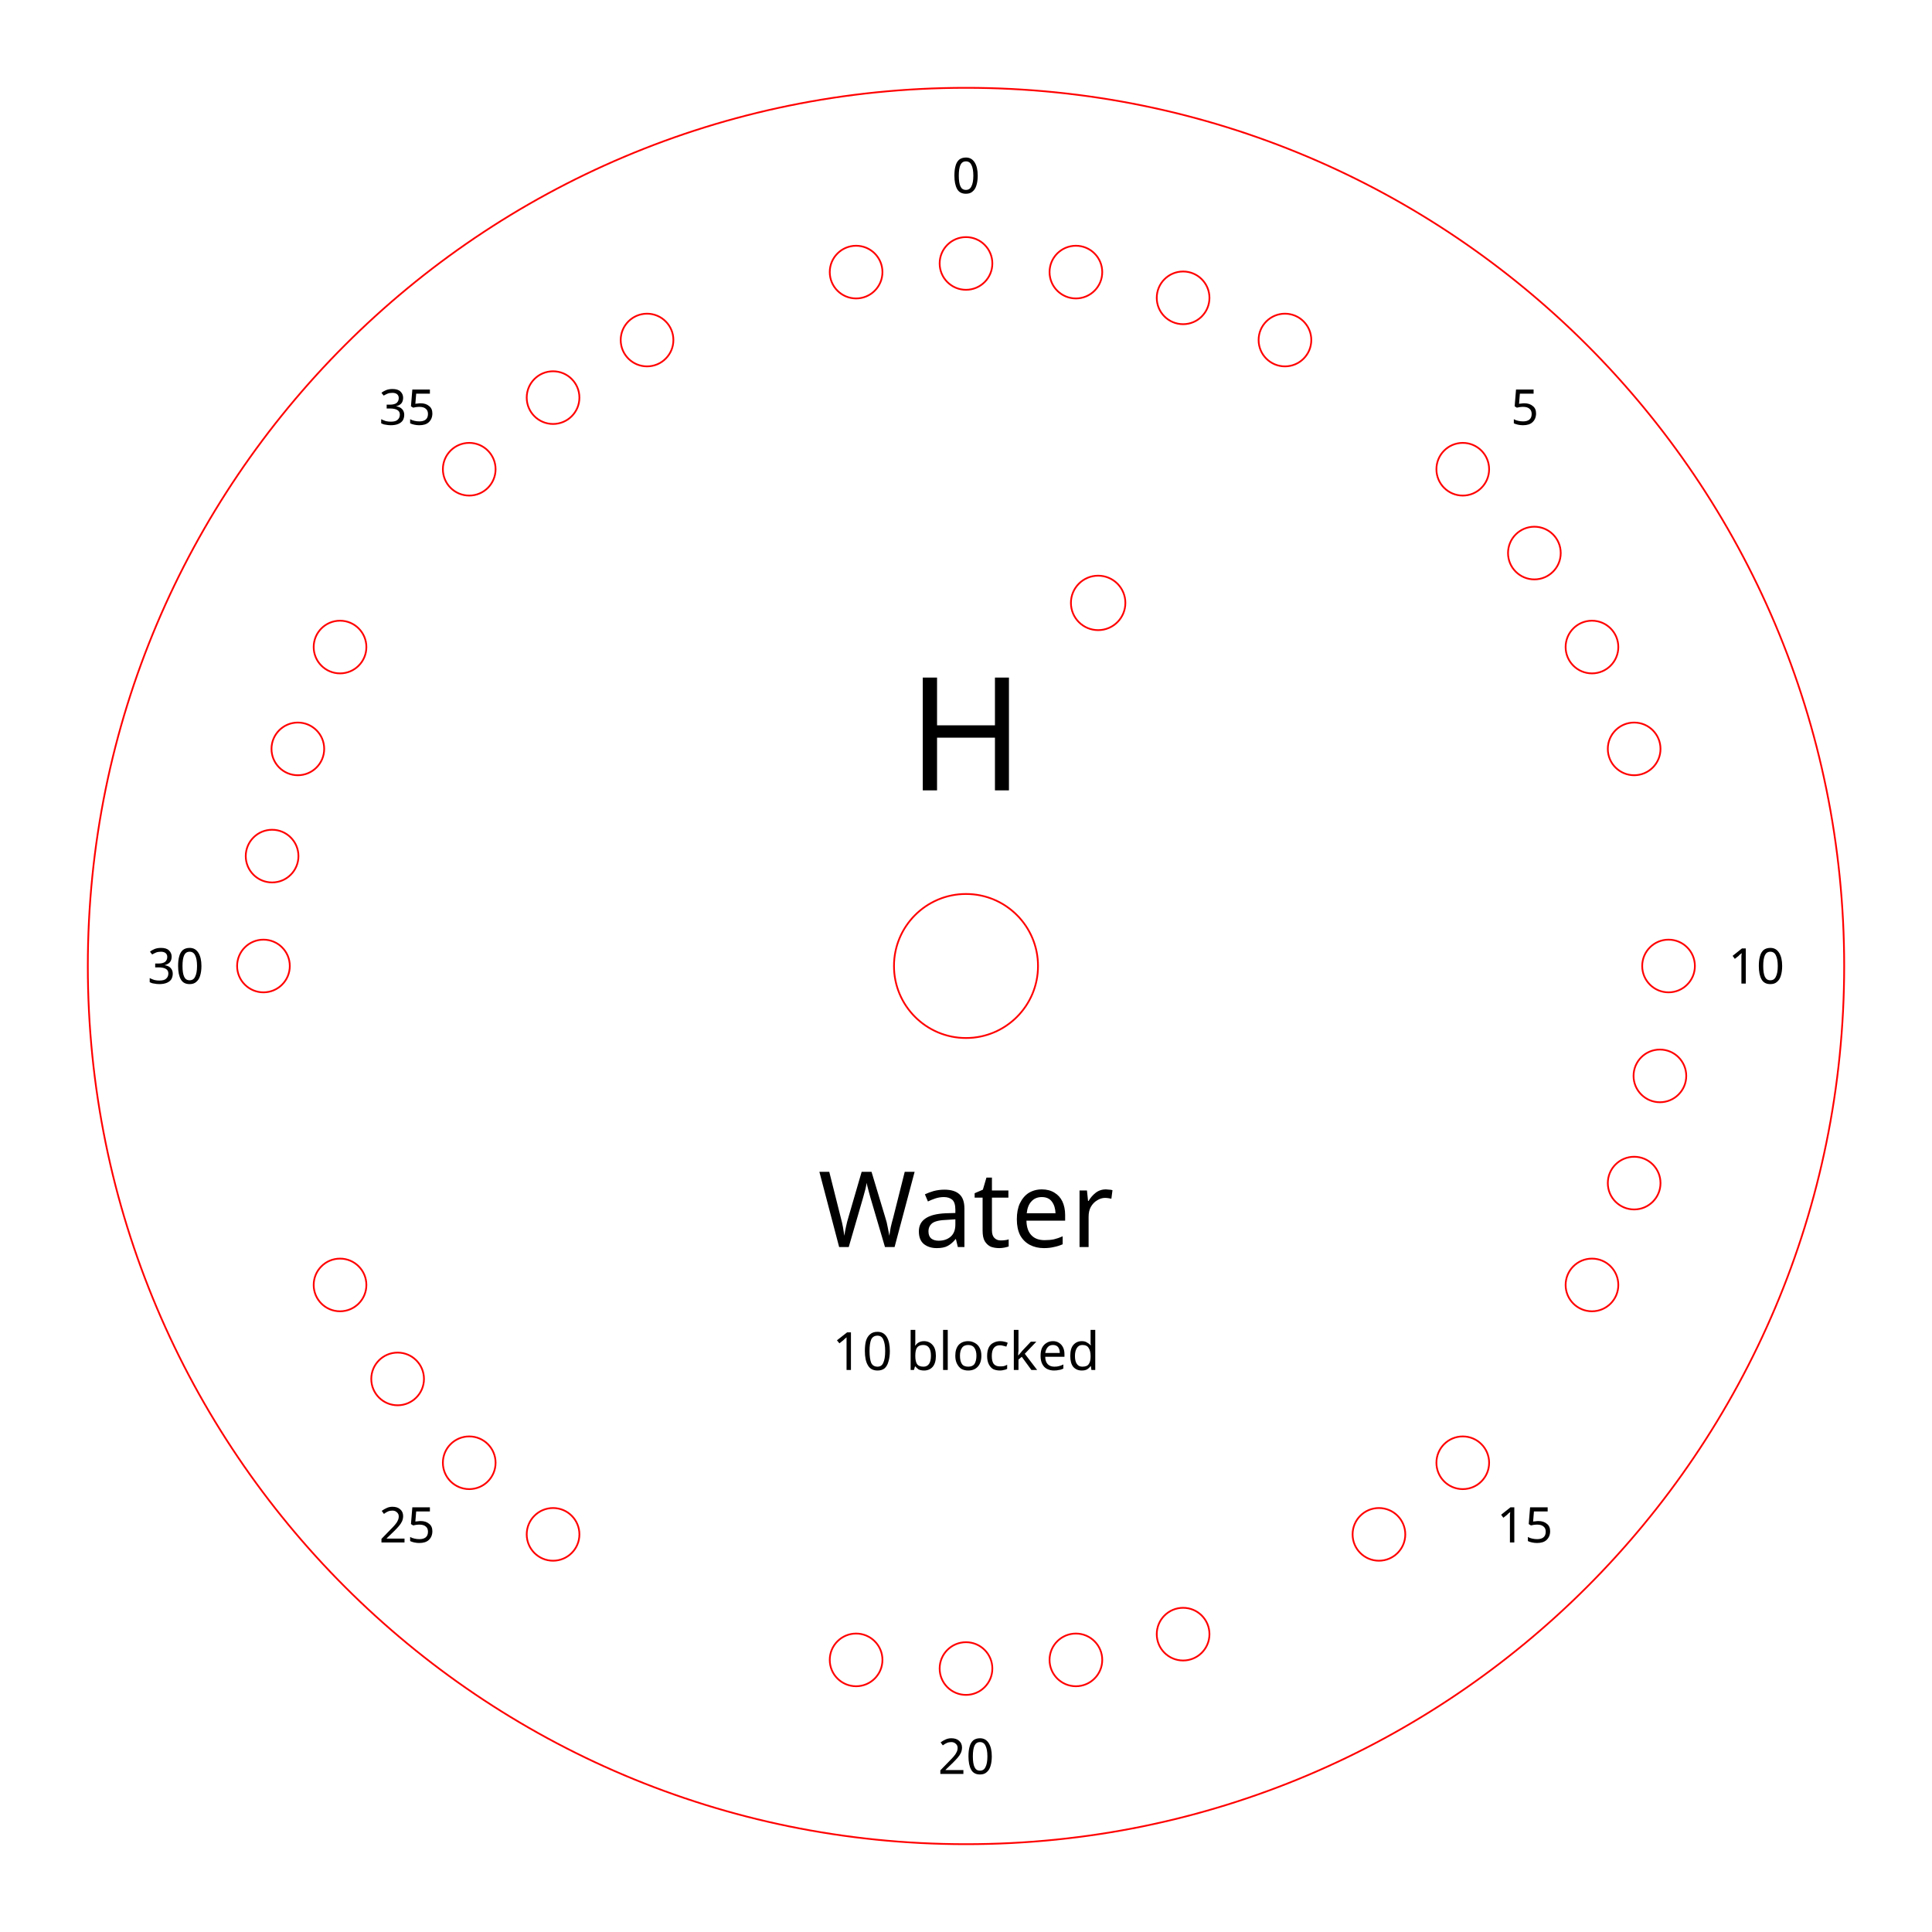
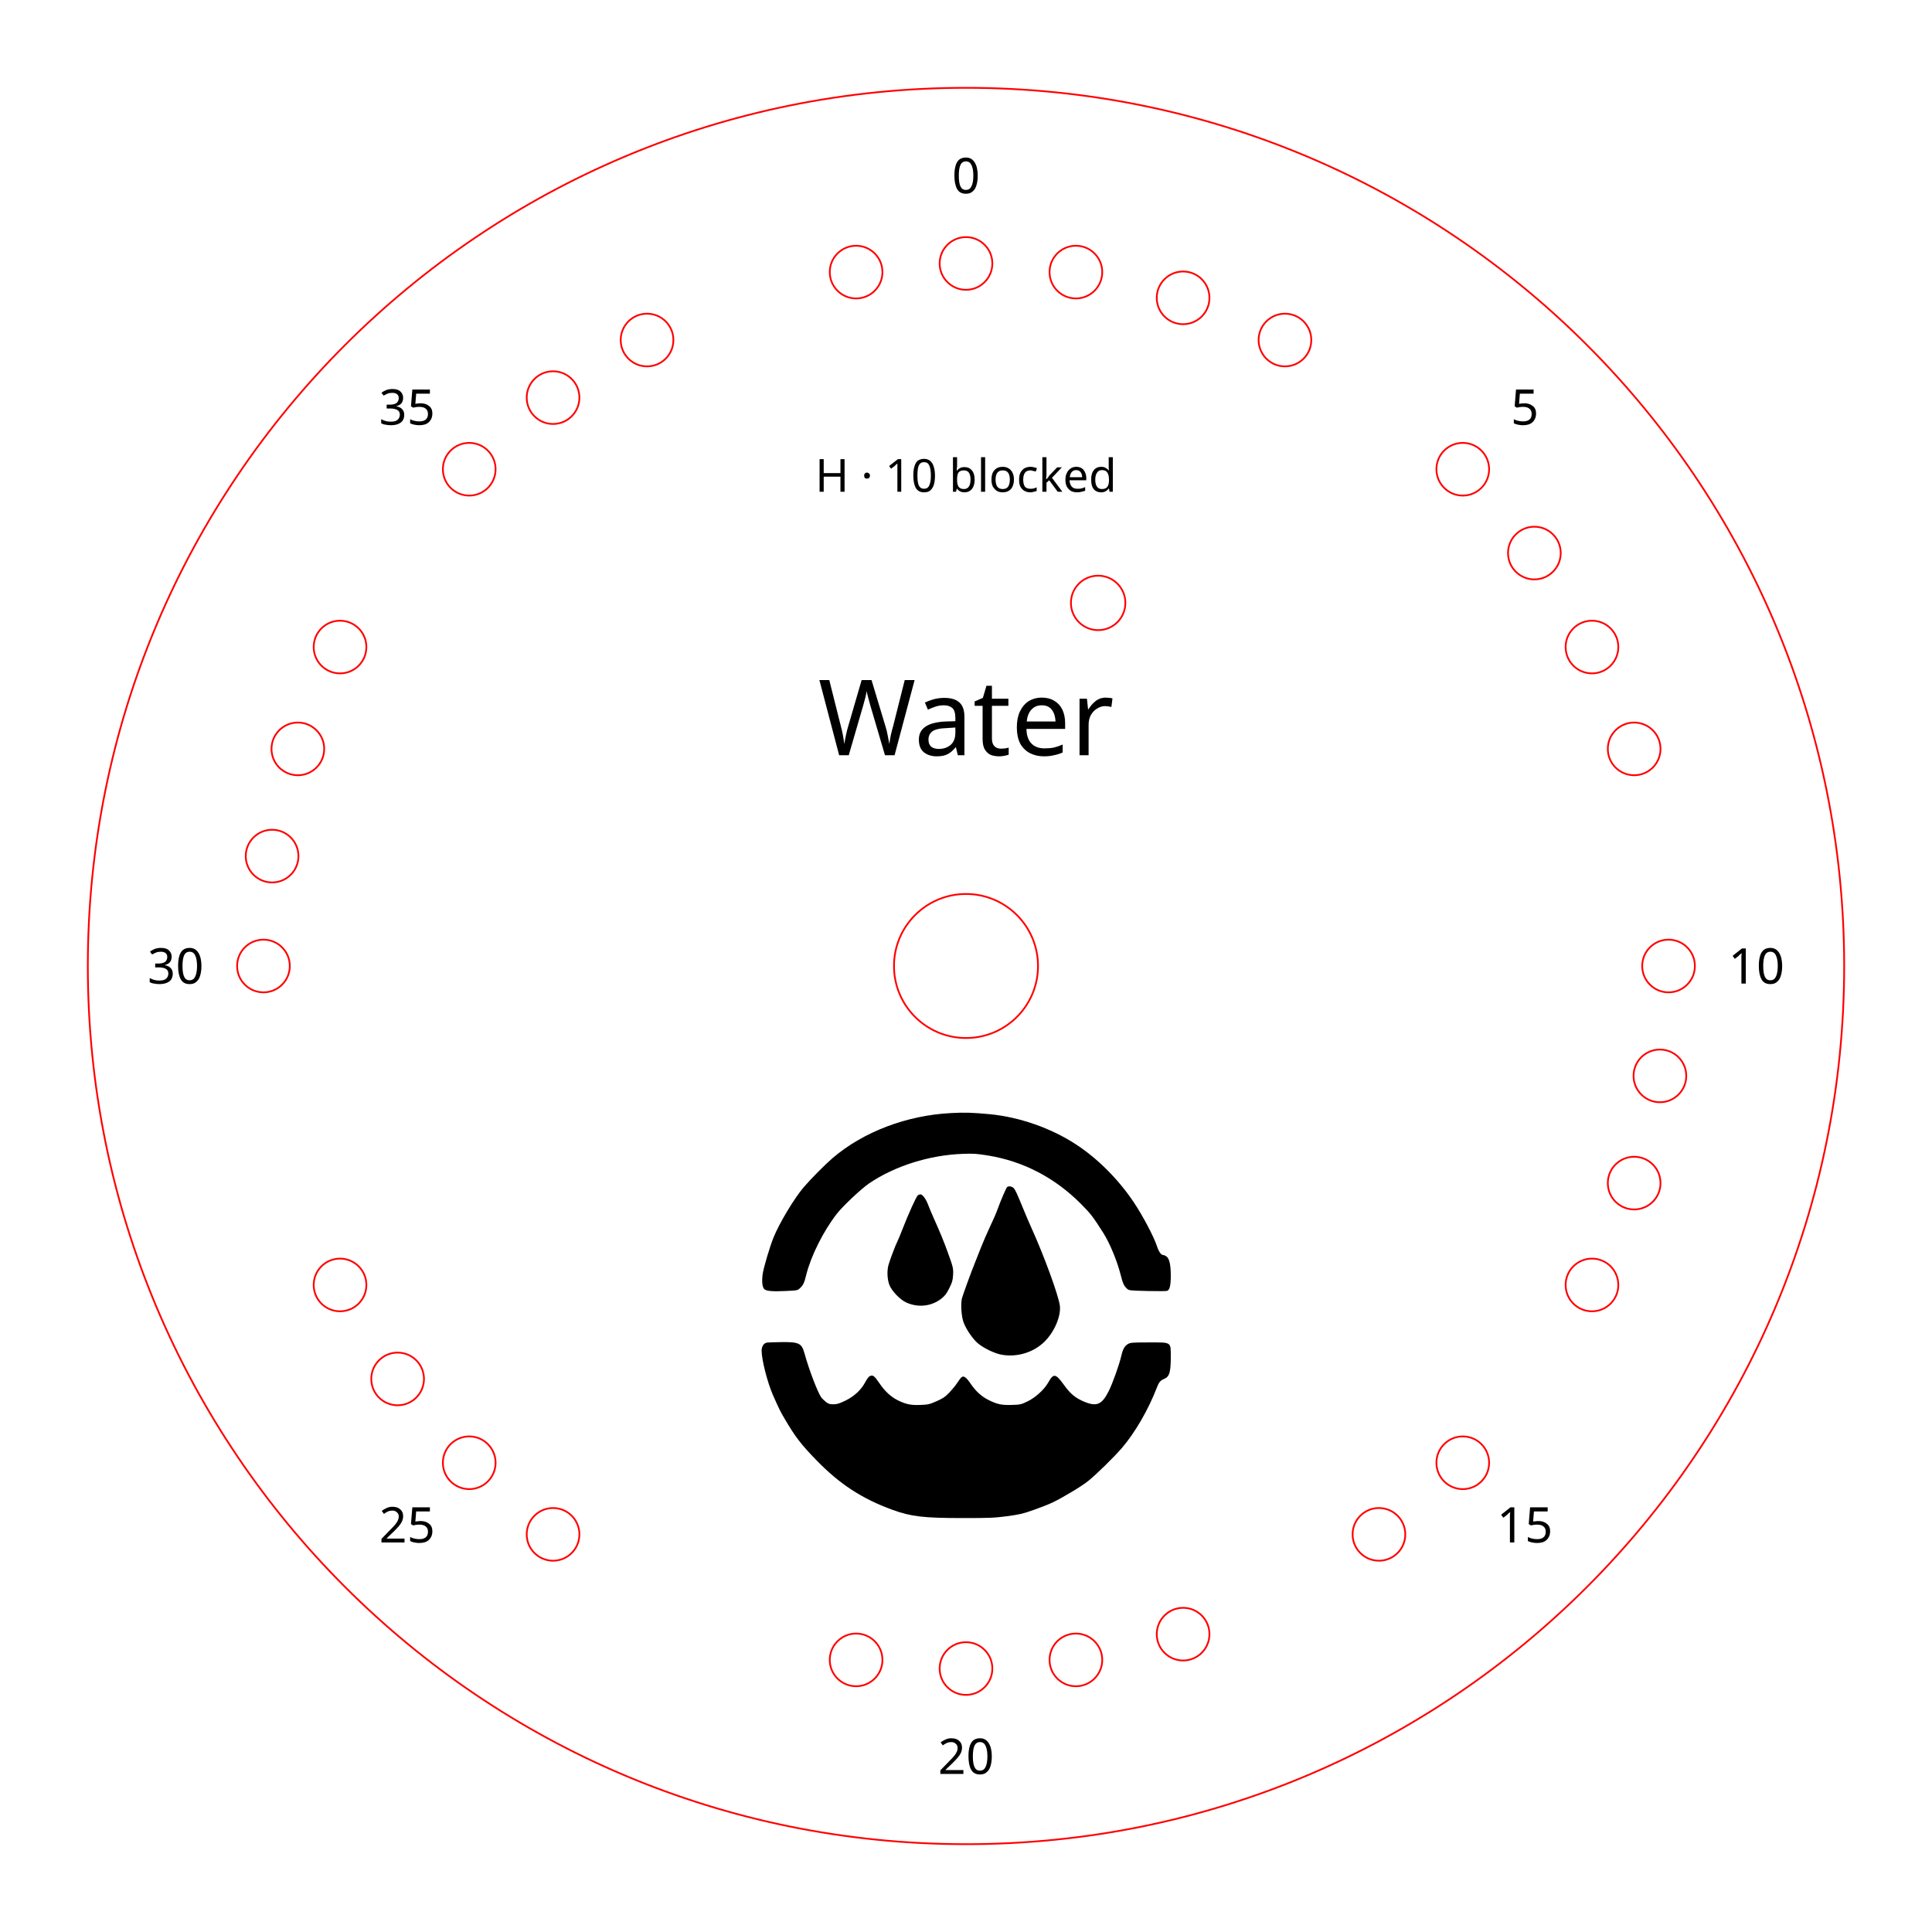
<svg xmlns="http://www.w3.org/2000/svg" width="110.000mm" height="110.000mm" viewBox="0 0 110.000 110.000">
  <style>
  .cut { fill: none; stroke: #ff0000; stroke-width: 0.1; }
  .engrave { fill: #000; font-family: sans-serif; text-anchor: middle; }
</style>
  <circle cx="55.000" cy="55.000" r="50.000" class="cut" />
  <circle cx="55.000" cy="55.000" r="4.100" class="cut" />
  <circle cx="62.524" cy="34.327" r="1.550" class="cut" />
  <circle cx="55.000" cy="15.000" r="1.500" class="cut" />
  <text x="55.000" y="11.000" font-size="2.800" class="engrave">0</text>
  <circle cx="61.257" cy="15.492" r="1.500" class="cut" />
  <circle cx="67.361" cy="16.958" r="1.500" class="cut" />
  <circle cx="73.160" cy="19.360" r="1.500" class="cut" />
  <circle cx="83.284" cy="26.716" r="1.500" class="cut" />
  <text x="86.820" y="24.180" font-size="2.800" class="engrave">5</text>
  <circle cx="87.361" cy="31.489" r="1.500" class="cut" />
  <circle cx="90.640" cy="36.840" r="1.500" class="cut" />
  <circle cx="93.042" cy="42.639" r="1.500" class="cut" />
  <circle cx="95.000" cy="55.000" r="1.500" class="cut" />
  <text x="100.000" y="56.000" font-size="2.800" class="engrave">10</text>
  <circle cx="94.508" cy="61.257" r="1.500" class="cut" />
  <circle cx="93.042" cy="67.361" r="1.500" class="cut" />
  <circle cx="90.640" cy="73.160" r="1.500" class="cut" />
  <circle cx="83.284" cy="83.284" r="1.500" class="cut" />
  <text x="86.820" y="87.820" font-size="2.800" class="engrave">15</text>
  <circle cx="78.511" cy="87.361" r="1.500" class="cut" />
  <circle cx="67.361" cy="93.042" r="1.500" class="cut" />
  <circle cx="61.257" cy="94.508" r="1.500" class="cut" />
  <circle cx="55.000" cy="95.000" r="1.500" class="cut" />
  <text x="55.000" y="101.000" font-size="2.800" class="engrave">20</text>
  <circle cx="48.743" cy="94.508" r="1.500" class="cut" />
  <circle cx="31.489" cy="87.361" r="1.500" class="cut" />
  <circle cx="26.716" cy="83.284" r="1.500" class="cut" />
  <text x="23.180" y="87.820" font-size="2.800" class="engrave">25</text>
  <circle cx="22.639" cy="78.511" r="1.500" class="cut" />
  <circle cx="19.360" cy="73.160" r="1.500" class="cut" />
  <circle cx="15.000" cy="55.000" r="1.500" class="cut" />
  <text x="10.000" y="56.000" font-size="2.800" class="engrave">30</text>
  <circle cx="15.492" cy="48.743" r="1.500" class="cut" />
  <circle cx="16.958" cy="42.639" r="1.500" class="cut" />
  <circle cx="19.360" cy="36.840" r="1.500" class="cut" />
  <circle cx="26.716" cy="26.716" r="1.500" class="cut" />
  <text x="23.180" y="24.180" font-size="2.800" class="engrave">35</text>
  <circle cx="31.489" cy="22.639" r="1.500" class="cut" />
  <circle cx="36.840" cy="19.360" r="1.500" class="cut" />
  <circle cx="48.743" cy="15.492" r="1.500" class="cut" />
-   <text x="55.000" y="45.000" font-size="9.000" class="engrave">H</text>
-   <text x="55.000" y="71.000" font-size="6.000" class="engrave">Water</text>
-   <text x="55.000" y="78.000" font-size="3.000" class="engrave">10 blocked</text>
+   <text x="55.000" y="28.000" font-size="2.600" class="engrave">H · 10 blocked</text>
+   <text x="55.000" y="43.000" font-size="6.000" class="engrave">Water</text>
+   <svg x="43.000" y="63.000" width="24.000" height="24.000" viewBox="0 0 528 528">
+     <g transform="translate(0,528) scale(0.1,-0.1)" fill="#000000" stroke="none">
+       <path d="M2455 5198 c-557 -28 -1099 -234 -1485 -563 -91 -78 -271 -259 -362 -365 -119 -139 -306 -450 -379 -631 -50 -125 -128 -389 -137 -466 -11 -89 -3 -156 21 -180 25 -25 103 -32 265 -24 150 7 152 7 183 36 41 40 53 64 78 167 60 238 212 543 382 763 74 96 306 314 404 381 320 218 756 356 1175 371 138 5 173 2 318 -21 441 -73 832 -276 1160 -604 121 -121 156 -166 284 -369 81 -130 169 -342 214 -517 29 -113 41 -141 79 -176 26 -25 29 -25 258 -31 128 -3 239 -2 248 2 32 16 44 70 44 189 0 137 -17 212 -52 240 -14 11 -34 20 -44 20 -26 0 -55 42 -79 116 -40 119 -176 376 -288 544 -190 284 -449 545 -719 722 -314 207 -715 347 -1089 382 -214 20 -313 23 -479 14z M3153 4268 c-15 -19 -80 -171 -115 -268 -16 -47 -59 -146 -95 -220 -35 -74 -89 -198 -119 -275 -30 -77 -63 -160 -73 -185 -41 -99 -151 -400 -162 -444 -17 -70 -7 -227 21 -301 32 -87 119 -213 182 -264 76 -62 213 -127 300 -141 193 -33 399 32 534 167 122 122 204 315 190 445 -14 125 -198 629 -361 988 -26 58 -67 152 -90 210 -87 213 -107 255 -127 277 -23 25 -70 31 -85 11z M2037 4168 c-21 -17 -119 -234 -202 -448 -18 -47 -42 -104 -53 -127 -25 -49 -93 -228 -113 -298 -20 -73 -16 -178 11 -249 29 -76 133 -185 212 -221 148 -67 316 -49 440 49 46 37 64 61 99 131 36 72 43 97 47 163 5 84 1 100 -67 287 -45 126 -96 250 -169 413 -28 62 -63 145 -78 185 -27 71 -69 127 -96 127 -8 0 -22 -6 -31 -12z M148 2323 c-41 -6 -68 -47 -68 -102 0 -113 73 -398 140 -551 76 -172 94 -210 147 -299 132 -226 206 -323 403 -525 291 -299 569 -479 949 -618 235 -85 388 -103 881 -103 335 0 394 2 553 23 155 21 196 30 330 77 83 29 190 71 237 93 135 65 362 201 449 270 99 79 324 299 424 415 163 190 329 476 434 747 30 78 45 97 99 120 62 27 78 83 79 262 0 204 16 193 -271 193 -202 0 -233 -2 -262 -18 -44 -24 -68 -66 -87 -152 -26 -111 -108 -342 -158 -441 -84 -168 -150 -196 -303 -133 -113 47 -176 99 -258 213 -104 144 -130 147 -197 27 -50 -88 -159 -187 -259 -235 -81 -39 -90 -41 -197 -44 -127 -4 -184 8 -293 63 -86 43 -160 111 -221 202 -55 81 -88 105 -115 82 -9 -7 -34 -40 -56 -74 -22 -33 -68 -88 -101 -122 -50 -52 -78 -70 -157 -105 -86 -38 -104 -42 -196 -46 -120 -5 -177 6 -276 52 -96 46 -171 114 -247 226 -63 92 -79 102 -121 80 -10 -6 -34 -38 -51 -71 -53 -100 -138 -178 -249 -233 -79 -38 -106 -46 -152 -46 -46 0 -61 5 -92 29 -20 16 -45 40 -56 53 -44 57 -154 343 -214 559 -34 123 -68 140 -283 138 -87 -1 -170 -4 -185 -6z" />
+     </g>
+   </svg>
</svg>
